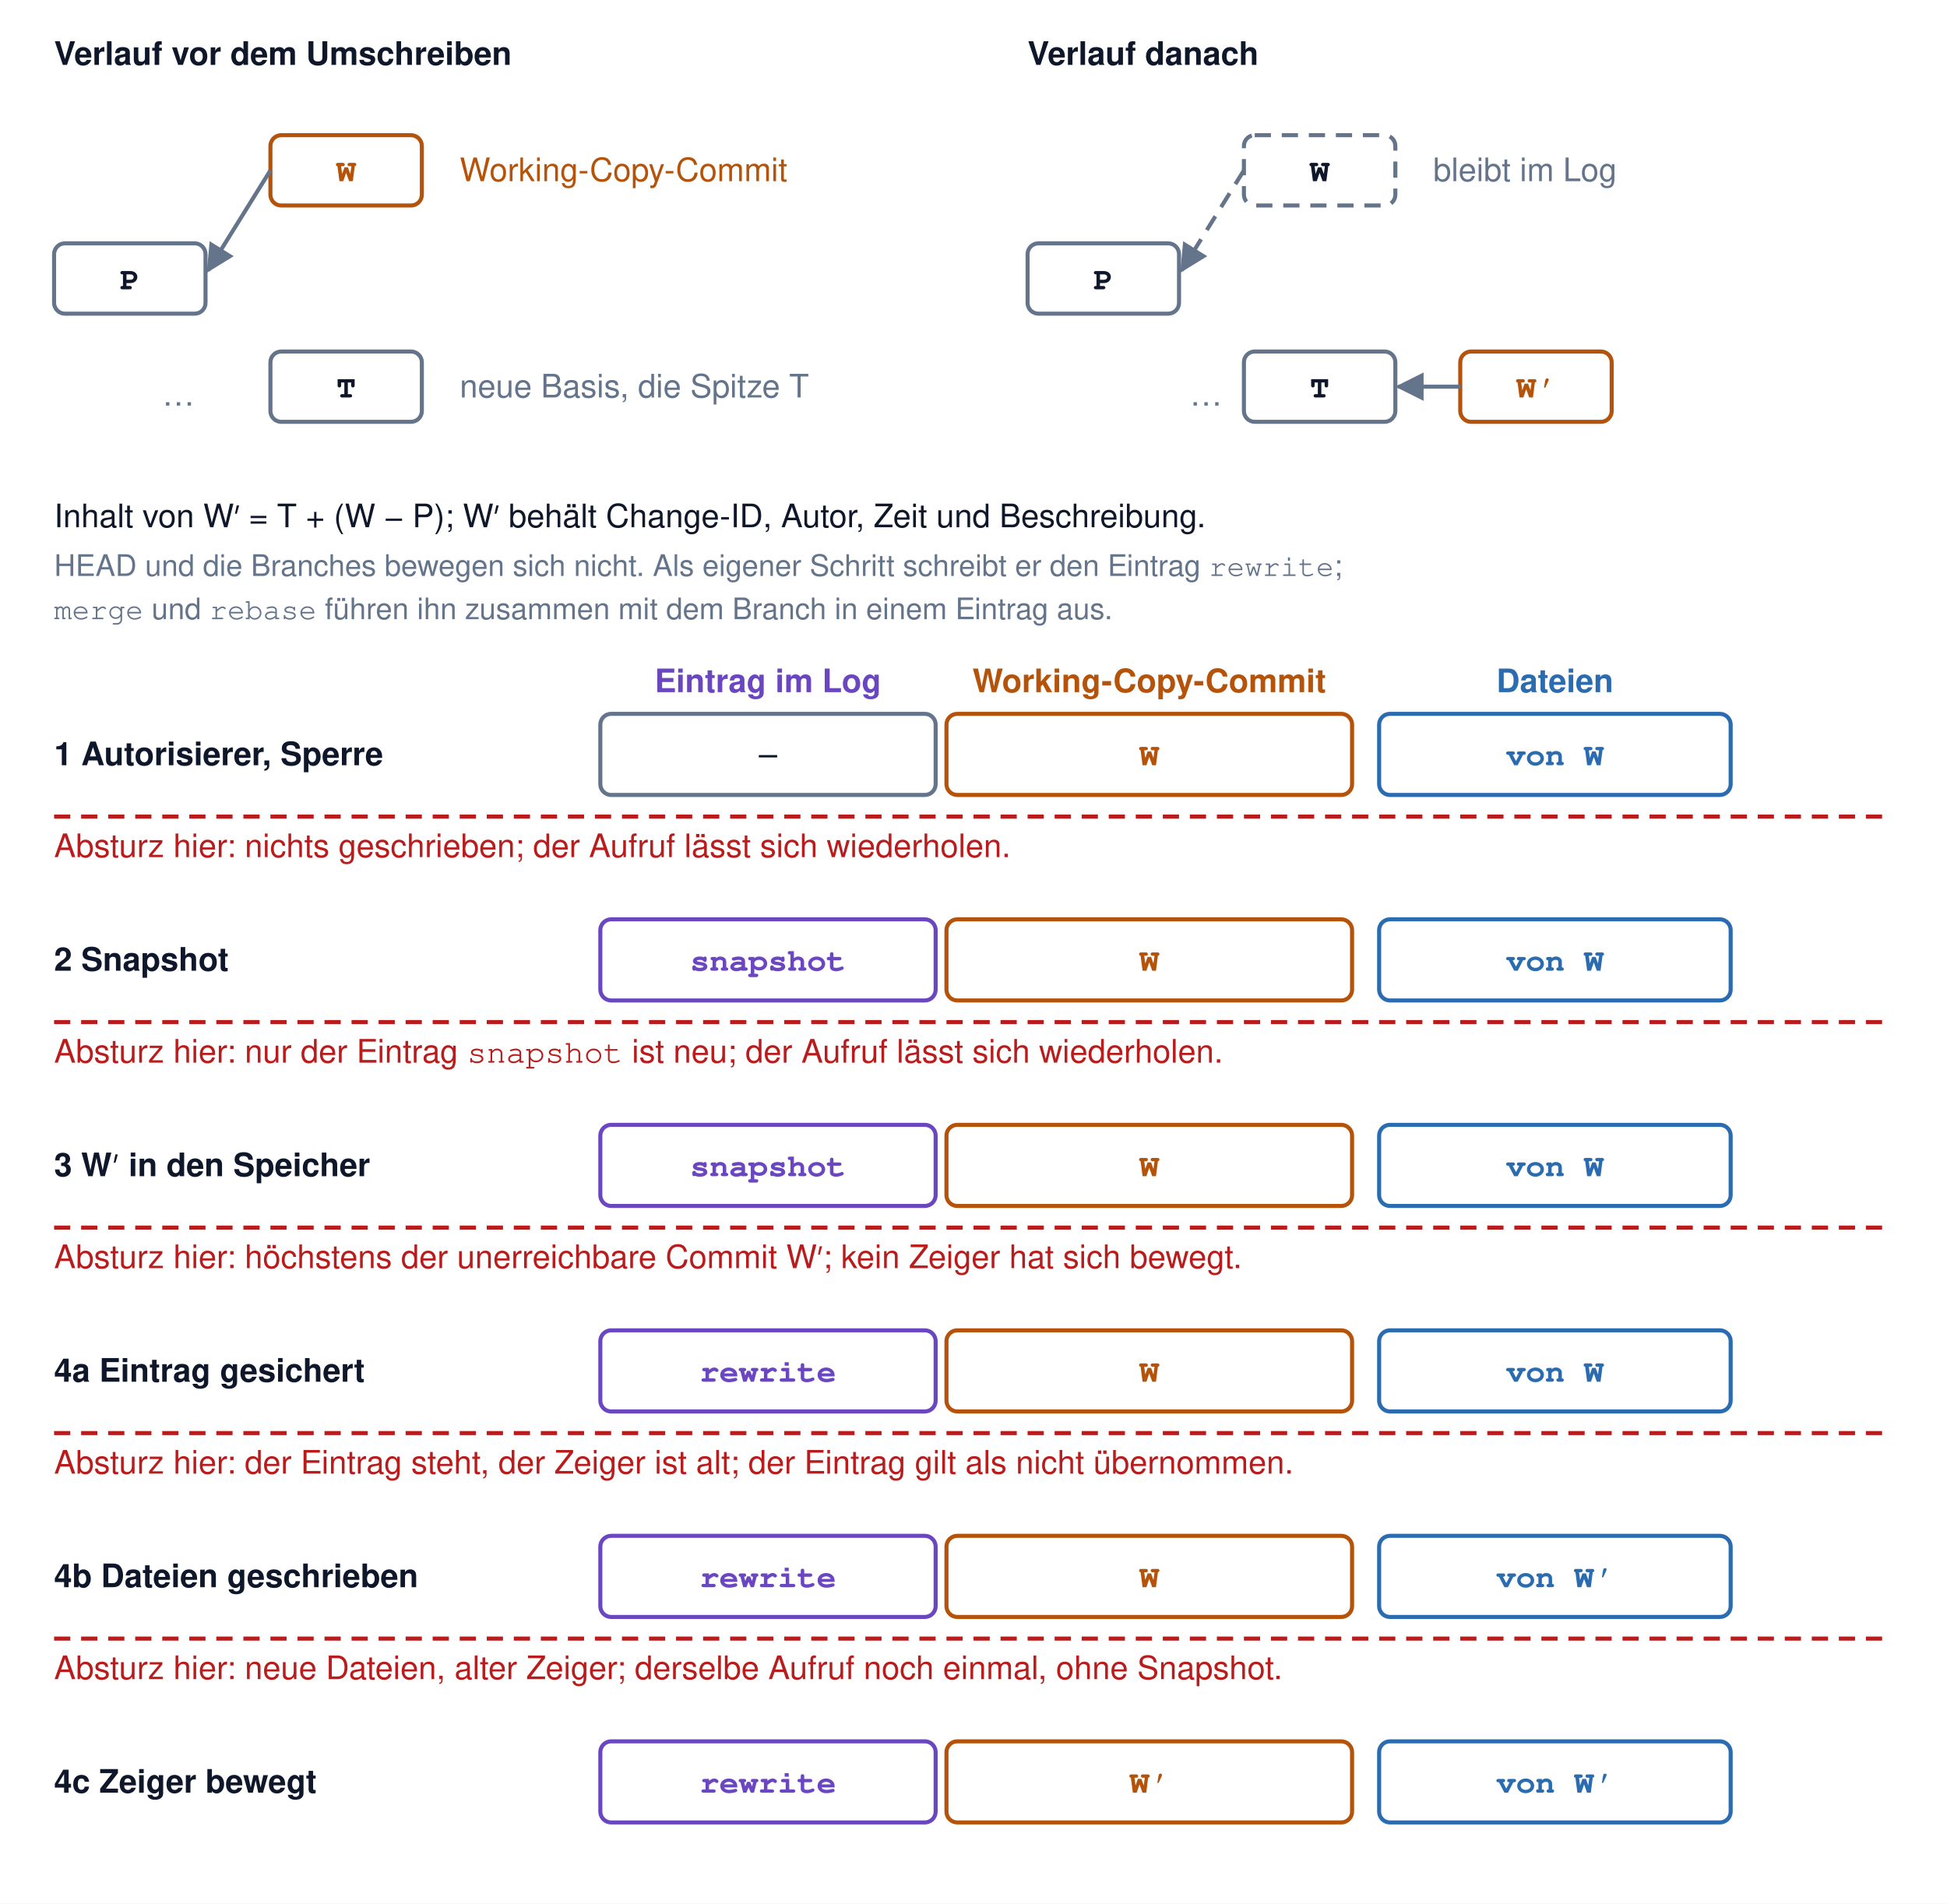
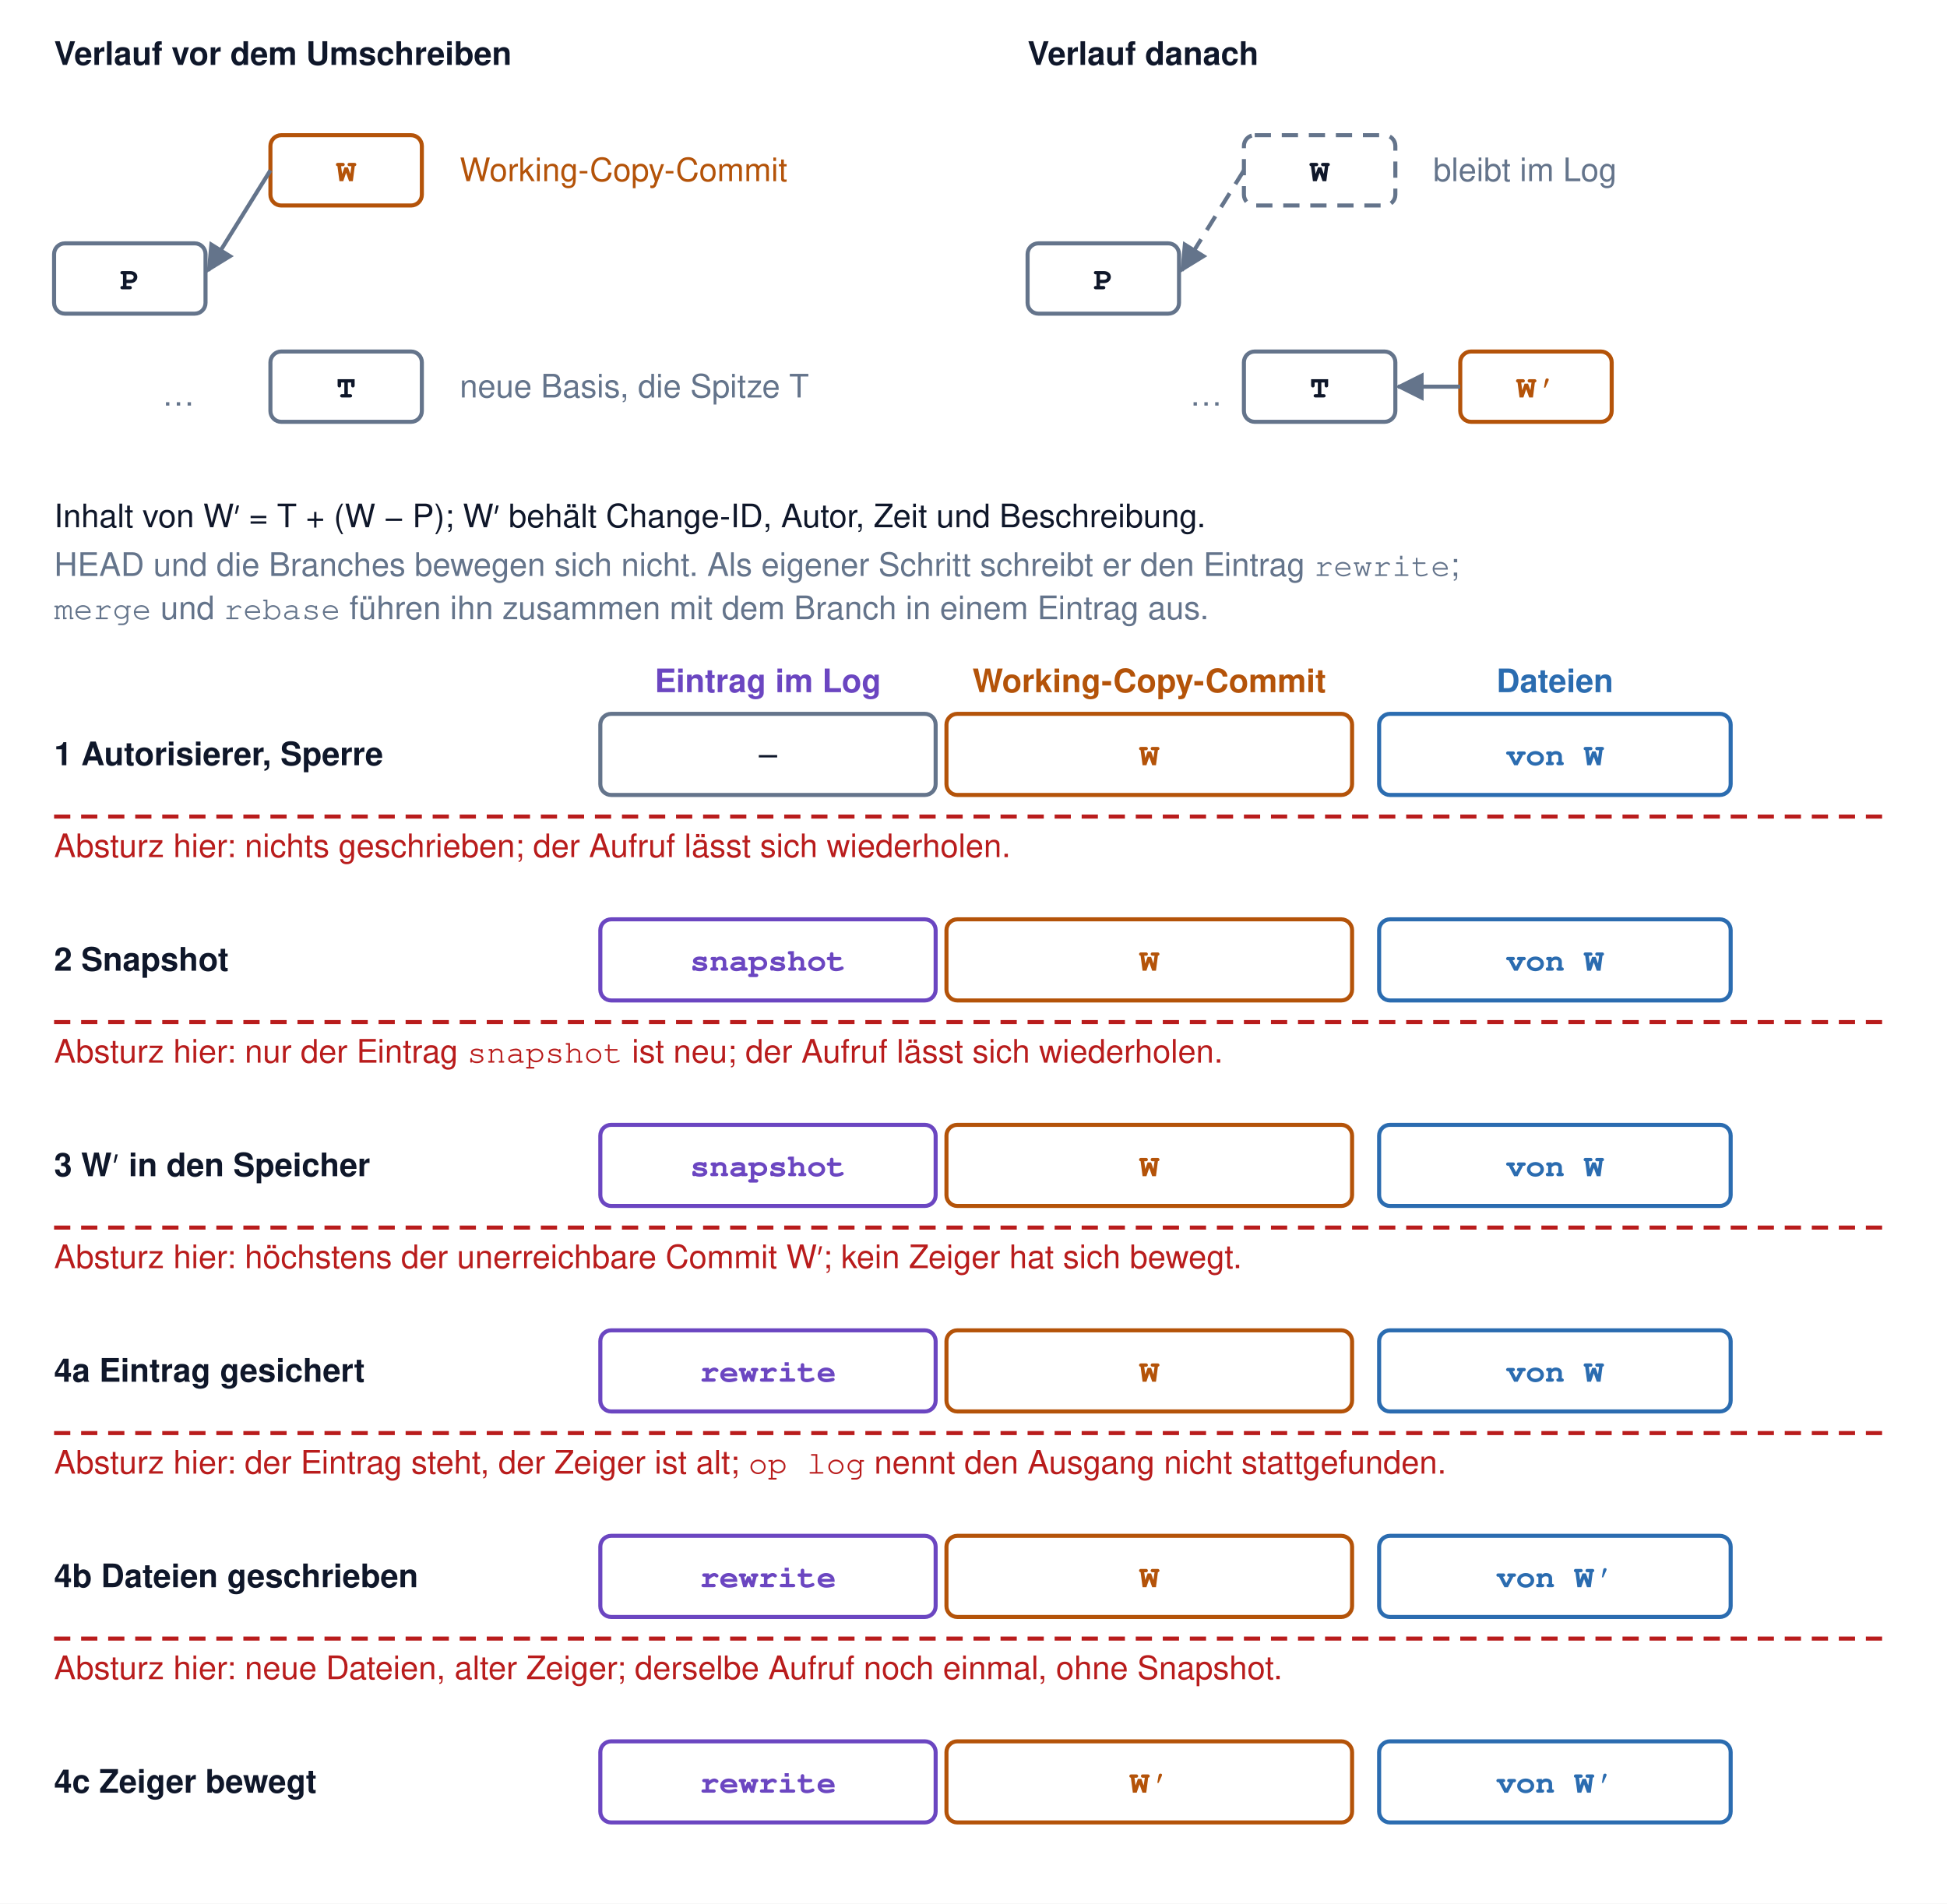
<svg xmlns="http://www.w3.org/2000/svg" viewBox="0 0 720 704" font-family="Helvetica, Arial, sans-serif">
  <defs>
    <marker id="arrow-slate" viewBox="0 0 10 10" refX="9" refY="5" markerWidth="7" markerHeight="7" orient="auto">
      <path d="M0,0 L10,5 L0,10 z" fill="#64748B" />
    </marker>
    <marker id="arrow-green" viewBox="0 0 10 10" refX="9" refY="5" markerWidth="7" markerHeight="7" orient="auto">
      <path d="M0,0 L10,5 L0,10 z" fill="#2F7D32" />
    </marker>
    <marker id="arrow-blue" viewBox="0 0 10 10" refX="9" refY="5" markerWidth="7" markerHeight="7" orient="auto">
      <path d="M0,0 L10,5 L0,10 z" fill="#2B6CB0" />
    </marker>
    <marker id="arrow-orange" viewBox="0 0 10 10" refX="9" refY="5" markerWidth="7" markerHeight="7" orient="auto">
      <path d="M0,0 L10,5 L0,10 z" fill="#B45309" />
    </marker>
    <marker id="arrow-purple" viewBox="0 0 10 10" refX="9" refY="5" markerWidth="7" markerHeight="7" orient="auto">
      <path d="M0,0 L10,5 L0,10 z" fill="#6B46C1" />
    </marker>
    <marker id="arrow-red" viewBox="0 0 10 10" refX="9" refY="5" markerWidth="7" markerHeight="7" orient="auto">
      <path d="M0,0 L10,5 L0,10 z" fill="#B91C1C" />
    </marker>
  </defs>
  <rect x="0" y="0" width="720" height="704" fill="#FFFFFF" />
  <text x="20" y="24" font-size="12" font-weight="bold" fill="#0F172A">Verlauf vor dem Umschreiben</text>
  <text x="380" y="24" font-size="12" font-weight="bold" fill="#0F172A">Verlauf danach</text>
  <rect x="20" y="90" width="56" height="26" rx="4" stroke="#64748B" stroke-width="1.5" fill="#FFFFFF" />
  <text x="48.0" y="107.0" font-size="12" font-family="Courier, monospace" font-weight="bold" text-anchor="middle" fill="#0F172A">P</text>
  <rect x="100" y="50" width="56" height="26" rx="4" stroke="#B45309" stroke-width="1.5" fill="#FFFFFF" />
  <text x="128.0" y="67.0" font-size="12" font-family="Courier, monospace" font-weight="bold" text-anchor="middle" fill="#B45309">W</text>
  <rect x="100" y="130" width="56" height="26" rx="4" stroke="#64748B" stroke-width="1.5" fill="#FFFFFF" />
  <text x="128.0" y="147.0" font-size="12" font-family="Courier, monospace" font-weight="bold" text-anchor="middle" fill="#0F172A">T</text>
  <line x1="100" y1="63" x2="77" y2="100" stroke="#64748B" stroke-width="1.5" marker-end="url(#arrow-slate)" />
  <text x="66" y="150" font-size="12" text-anchor="middle" fill="#64748B">…</text>
  <text x="170" y="67" font-size="12" fill="#B45309">Working-Copy-Commit</text>
  <text x="170" y="147" font-size="12" fill="#64748B">neue Basis, die Spitze T</text>
  <rect x="380" y="90" width="56" height="26" rx="4" stroke="#64748B" stroke-width="1.5" fill="#FFFFFF" />
  <text x="408.0" y="107.0" font-size="12" font-family="Courier, monospace" font-weight="bold" text-anchor="middle" fill="#0F172A">P</text>
  <rect x="460" y="130" width="56" height="26" rx="4" stroke="#64748B" stroke-width="1.5" fill="#FFFFFF" />
  <text x="488.0" y="147.0" font-size="12" font-family="Courier, monospace" font-weight="bold" text-anchor="middle" fill="#0F172A">T</text>
  <text x="446" y="150" font-size="12" text-anchor="middle" fill="#64748B">…</text>
  <rect x="540" y="130" width="56" height="26" rx="4" stroke="#B45309" stroke-width="1.5" fill="#FFFFFF" />
  <text x="568.0" y="147.0" font-size="12" font-family="Courier, monospace" font-weight="bold" text-anchor="middle" fill="#B45309">W′</text>
  <line x1="540" y1="143" x2="517" y2="143" stroke="#64748B" stroke-width="1.5" marker-end="url(#arrow-slate)" />
  <rect x="460" y="50" width="56" height="26" rx="4" stroke="#64748B" stroke-width="1.5" fill="#FFFFFF" stroke-dasharray="6 4" />
  <text x="488.0" y="67.0" font-size="12" font-family="Courier, monospace" font-weight="bold" text-anchor="middle" fill="#0F172A">W</text>
  <line x1="460" y1="63" x2="437" y2="100" stroke="#64748B" stroke-width="1.5" stroke-dasharray="6 4" marker-end="url(#arrow-slate)" />
  <text x="530" y="67" font-size="12" fill="#64748B">bleibt im Log</text>
  <text x="20" y="195" font-size="12" fill="#0F172A">Inhalt von W′ = T + (W − P); W′ behält Change-ID, Autor, Zeit und Beschreibung.</text>
-   <text x="20" y="213" font-size="11" fill="#64748B">HEAD und die Branches bewegen sich nicht. Als eigener Schritt schreibt er den Eintrag <tspan font-family="Courier, monospace">rewrite</tspan>;</text>
-   <text x="20" y="229" font-size="11" fill="#64748B">
+   <text x="20" y="213" font-size="12" fill="#64748B">HEAD und die Branches bewegen sich nicht. Als eigener Schritt schreibt er den Eintrag <tspan font-family="Courier, monospace">rewrite</tspan>;</text>
+   <text x="20" y="229" font-size="12" fill="#64748B">
    <tspan font-family="Courier, monospace">merge</tspan> und <tspan font-family="Courier, monospace">rebase</tspan> führen ihn zusammen mit dem Branch in einem Eintrag aus.</text>
  <text x="284.0" y="256" font-size="12" font-weight="bold" text-anchor="middle" fill="#6B46C1">Eintrag im Log</text>
  <text x="425.0" y="256" font-size="12" font-weight="bold" text-anchor="middle" fill="#B45309">Working-Copy-Commit</text>
  <text x="575.0" y="256" font-size="12" font-weight="bold" text-anchor="middle" fill="#2B6CB0">Dateien</text>
  <text x="20" y="283" font-size="12" font-weight="bold" fill="#0F172A">1 Autorisierer, Sperre</text>
  <rect x="222" y="264" width="124" height="30" rx="4" stroke="#64748B" stroke-width="1.5" fill="#FFFFFF" />
  <text x="284.0" y="283.0" font-size="12" text-anchor="middle" fill="#0F172A">–</text>
  <rect x="350" y="264" width="150" height="30" rx="4" stroke="#B45309" stroke-width="1.5" fill="#FFFFFF" />
  <text x="425.0" y="283.0" font-size="12" font-family="Courier, monospace" font-weight="bold" text-anchor="middle" fill="#B45309">W</text>
  <rect x="510" y="264" width="130" height="30" rx="4" stroke="#2B6CB0" stroke-width="1.5" fill="#FFFFFF" />
  <text x="575.0" y="283.0" font-size="12" font-family="Courier, monospace" font-weight="bold" text-anchor="middle" fill="#2B6CB0">von W</text>
  <line x1="20" y1="302" x2="700" y2="302" stroke="#B91C1C" stroke-width="1.5" stroke-dasharray="6 4" />
  <text x="20" y="317" font-size="12" fill="#B91C1C">Absturz hier: nichts geschrieben; der Aufruf lässt sich wiederholen.</text>
  <text x="20" y="359" font-size="12" font-weight="bold" fill="#0F172A">2 Snapshot</text>
  <rect x="222" y="340" width="124" height="30" rx="4" stroke="#6B46C1" stroke-width="1.5" fill="#FFFFFF" />
  <text x="284.0" y="359.0" font-size="12" font-family="Courier, monospace" font-weight="bold" text-anchor="middle" fill="#6B46C1">snapshot</text>
  <rect x="350" y="340" width="150" height="30" rx="4" stroke="#B45309" stroke-width="1.5" fill="#FFFFFF" />
  <text x="425.0" y="359.0" font-size="12" font-family="Courier, monospace" font-weight="bold" text-anchor="middle" fill="#B45309">W</text>
  <rect x="510" y="340" width="130" height="30" rx="4" stroke="#2B6CB0" stroke-width="1.5" fill="#FFFFFF" />
  <text x="575.0" y="359.0" font-size="12" font-family="Courier, monospace" font-weight="bold" text-anchor="middle" fill="#2B6CB0">von W</text>
  <line x1="20" y1="378" x2="700" y2="378" stroke="#B91C1C" stroke-width="1.5" stroke-dasharray="6 4" />
  <text x="20" y="393" font-size="12" fill="#B91C1C">Absturz hier: nur der Eintrag <tspan font-family="Courier, monospace">snapshot</tspan> ist neu; der Aufruf lässt sich wiederholen.</text>
  <text x="20" y="435" font-size="12" font-weight="bold" fill="#0F172A">3 W′ in den Speicher</text>
  <rect x="222" y="416" width="124" height="30" rx="4" stroke="#6B46C1" stroke-width="1.5" fill="#FFFFFF" />
  <text x="284.0" y="435.0" font-size="12" font-family="Courier, monospace" font-weight="bold" text-anchor="middle" fill="#6B46C1">snapshot</text>
  <rect x="350" y="416" width="150" height="30" rx="4" stroke="#B45309" stroke-width="1.5" fill="#FFFFFF" />
  <text x="425.0" y="435.0" font-size="12" font-family="Courier, monospace" font-weight="bold" text-anchor="middle" fill="#B45309">W</text>
  <rect x="510" y="416" width="130" height="30" rx="4" stroke="#2B6CB0" stroke-width="1.5" fill="#FFFFFF" />
  <text x="575.0" y="435.0" font-size="12" font-family="Courier, monospace" font-weight="bold" text-anchor="middle" fill="#2B6CB0">von W</text>
  <line x1="20" y1="454" x2="700" y2="454" stroke="#B91C1C" stroke-width="1.5" stroke-dasharray="6 4" />
  <text x="20" y="469" font-size="12" fill="#B91C1C">Absturz hier: höchstens der unerreichbare Commit W′; kein Zeiger hat sich bewegt.</text>
  <text x="20" y="511" font-size="12" font-weight="bold" fill="#0F172A">4a Eintrag gesichert</text>
  <rect x="222" y="492" width="124" height="30" rx="4" stroke="#6B46C1" stroke-width="1.5" fill="#FFFFFF" />
  <text x="284.0" y="511.0" font-size="12" font-family="Courier, monospace" font-weight="bold" text-anchor="middle" fill="#6B46C1">rewrite</text>
  <rect x="350" y="492" width="150" height="30" rx="4" stroke="#B45309" stroke-width="1.5" fill="#FFFFFF" />
  <text x="425.0" y="511.0" font-size="12" font-family="Courier, monospace" font-weight="bold" text-anchor="middle" fill="#B45309">W</text>
  <rect x="510" y="492" width="130" height="30" rx="4" stroke="#2B6CB0" stroke-width="1.5" fill="#FFFFFF" />
  <text x="575.0" y="511.0" font-size="12" font-family="Courier, monospace" font-weight="bold" text-anchor="middle" fill="#2B6CB0">von W</text>
  <line x1="20" y1="530" x2="700" y2="530" stroke="#B91C1C" stroke-width="1.5" stroke-dasharray="6 4" />
-   <text x="20" y="545" font-size="12" fill="#B91C1C">Absturz hier: der Eintrag steht, der Zeiger ist alt; der Eintrag gilt als nicht übernommen.</text>
+   <text x="20" y="545" font-size="12" fill="#B91C1C">Absturz hier: der Eintrag steht, der Zeiger ist alt; <tspan font-family="Courier, monospace">op log</tspan> nennt den Ausgang nicht stattgefunden.</text>
  <text x="20" y="587" font-size="12" font-weight="bold" fill="#0F172A">4b Dateien geschrieben</text>
  <rect x="222" y="568" width="124" height="30" rx="4" stroke="#6B46C1" stroke-width="1.5" fill="#FFFFFF" />
  <text x="284.0" y="587.0" font-size="12" font-family="Courier, monospace" font-weight="bold" text-anchor="middle" fill="#6B46C1">rewrite</text>
  <rect x="350" y="568" width="150" height="30" rx="4" stroke="#B45309" stroke-width="1.5" fill="#FFFFFF" />
  <text x="425.0" y="587.0" font-size="12" font-family="Courier, monospace" font-weight="bold" text-anchor="middle" fill="#B45309">W</text>
  <rect x="510" y="568" width="130" height="30" rx="4" stroke="#2B6CB0" stroke-width="1.5" fill="#FFFFFF" />
  <text x="575.0" y="587.0" font-size="12" font-family="Courier, monospace" font-weight="bold" text-anchor="middle" fill="#2B6CB0">von W′</text>
  <line x1="20" y1="606" x2="700" y2="606" stroke="#B91C1C" stroke-width="1.5" stroke-dasharray="6 4" />
  <text x="20" y="621" font-size="12" fill="#B91C1C">Absturz hier: neue Dateien, alter Zeiger; derselbe Aufruf noch einmal, ohne Snapshot.</text>
  <text x="20" y="663" font-size="12" font-weight="bold" fill="#0F172A">4c Zeiger bewegt</text>
  <rect x="222" y="644" width="124" height="30" rx="4" stroke="#6B46C1" stroke-width="1.5" fill="#FFFFFF" />
  <text x="284.0" y="663.0" font-size="12" font-family="Courier, monospace" font-weight="bold" text-anchor="middle" fill="#6B46C1">rewrite</text>
  <rect x="350" y="644" width="150" height="30" rx="4" stroke="#B45309" stroke-width="1.5" fill="#FFFFFF" />
  <text x="425.0" y="663.0" font-size="12" font-family="Courier, monospace" font-weight="bold" text-anchor="middle" fill="#B45309">W′</text>
  <rect x="510" y="644" width="130" height="30" rx="4" stroke="#2B6CB0" stroke-width="1.5" fill="#FFFFFF" />
  <text x="575.0" y="663.0" font-size="12" font-family="Courier, monospace" font-weight="bold" text-anchor="middle" fill="#2B6CB0">von W′</text>
</svg>
